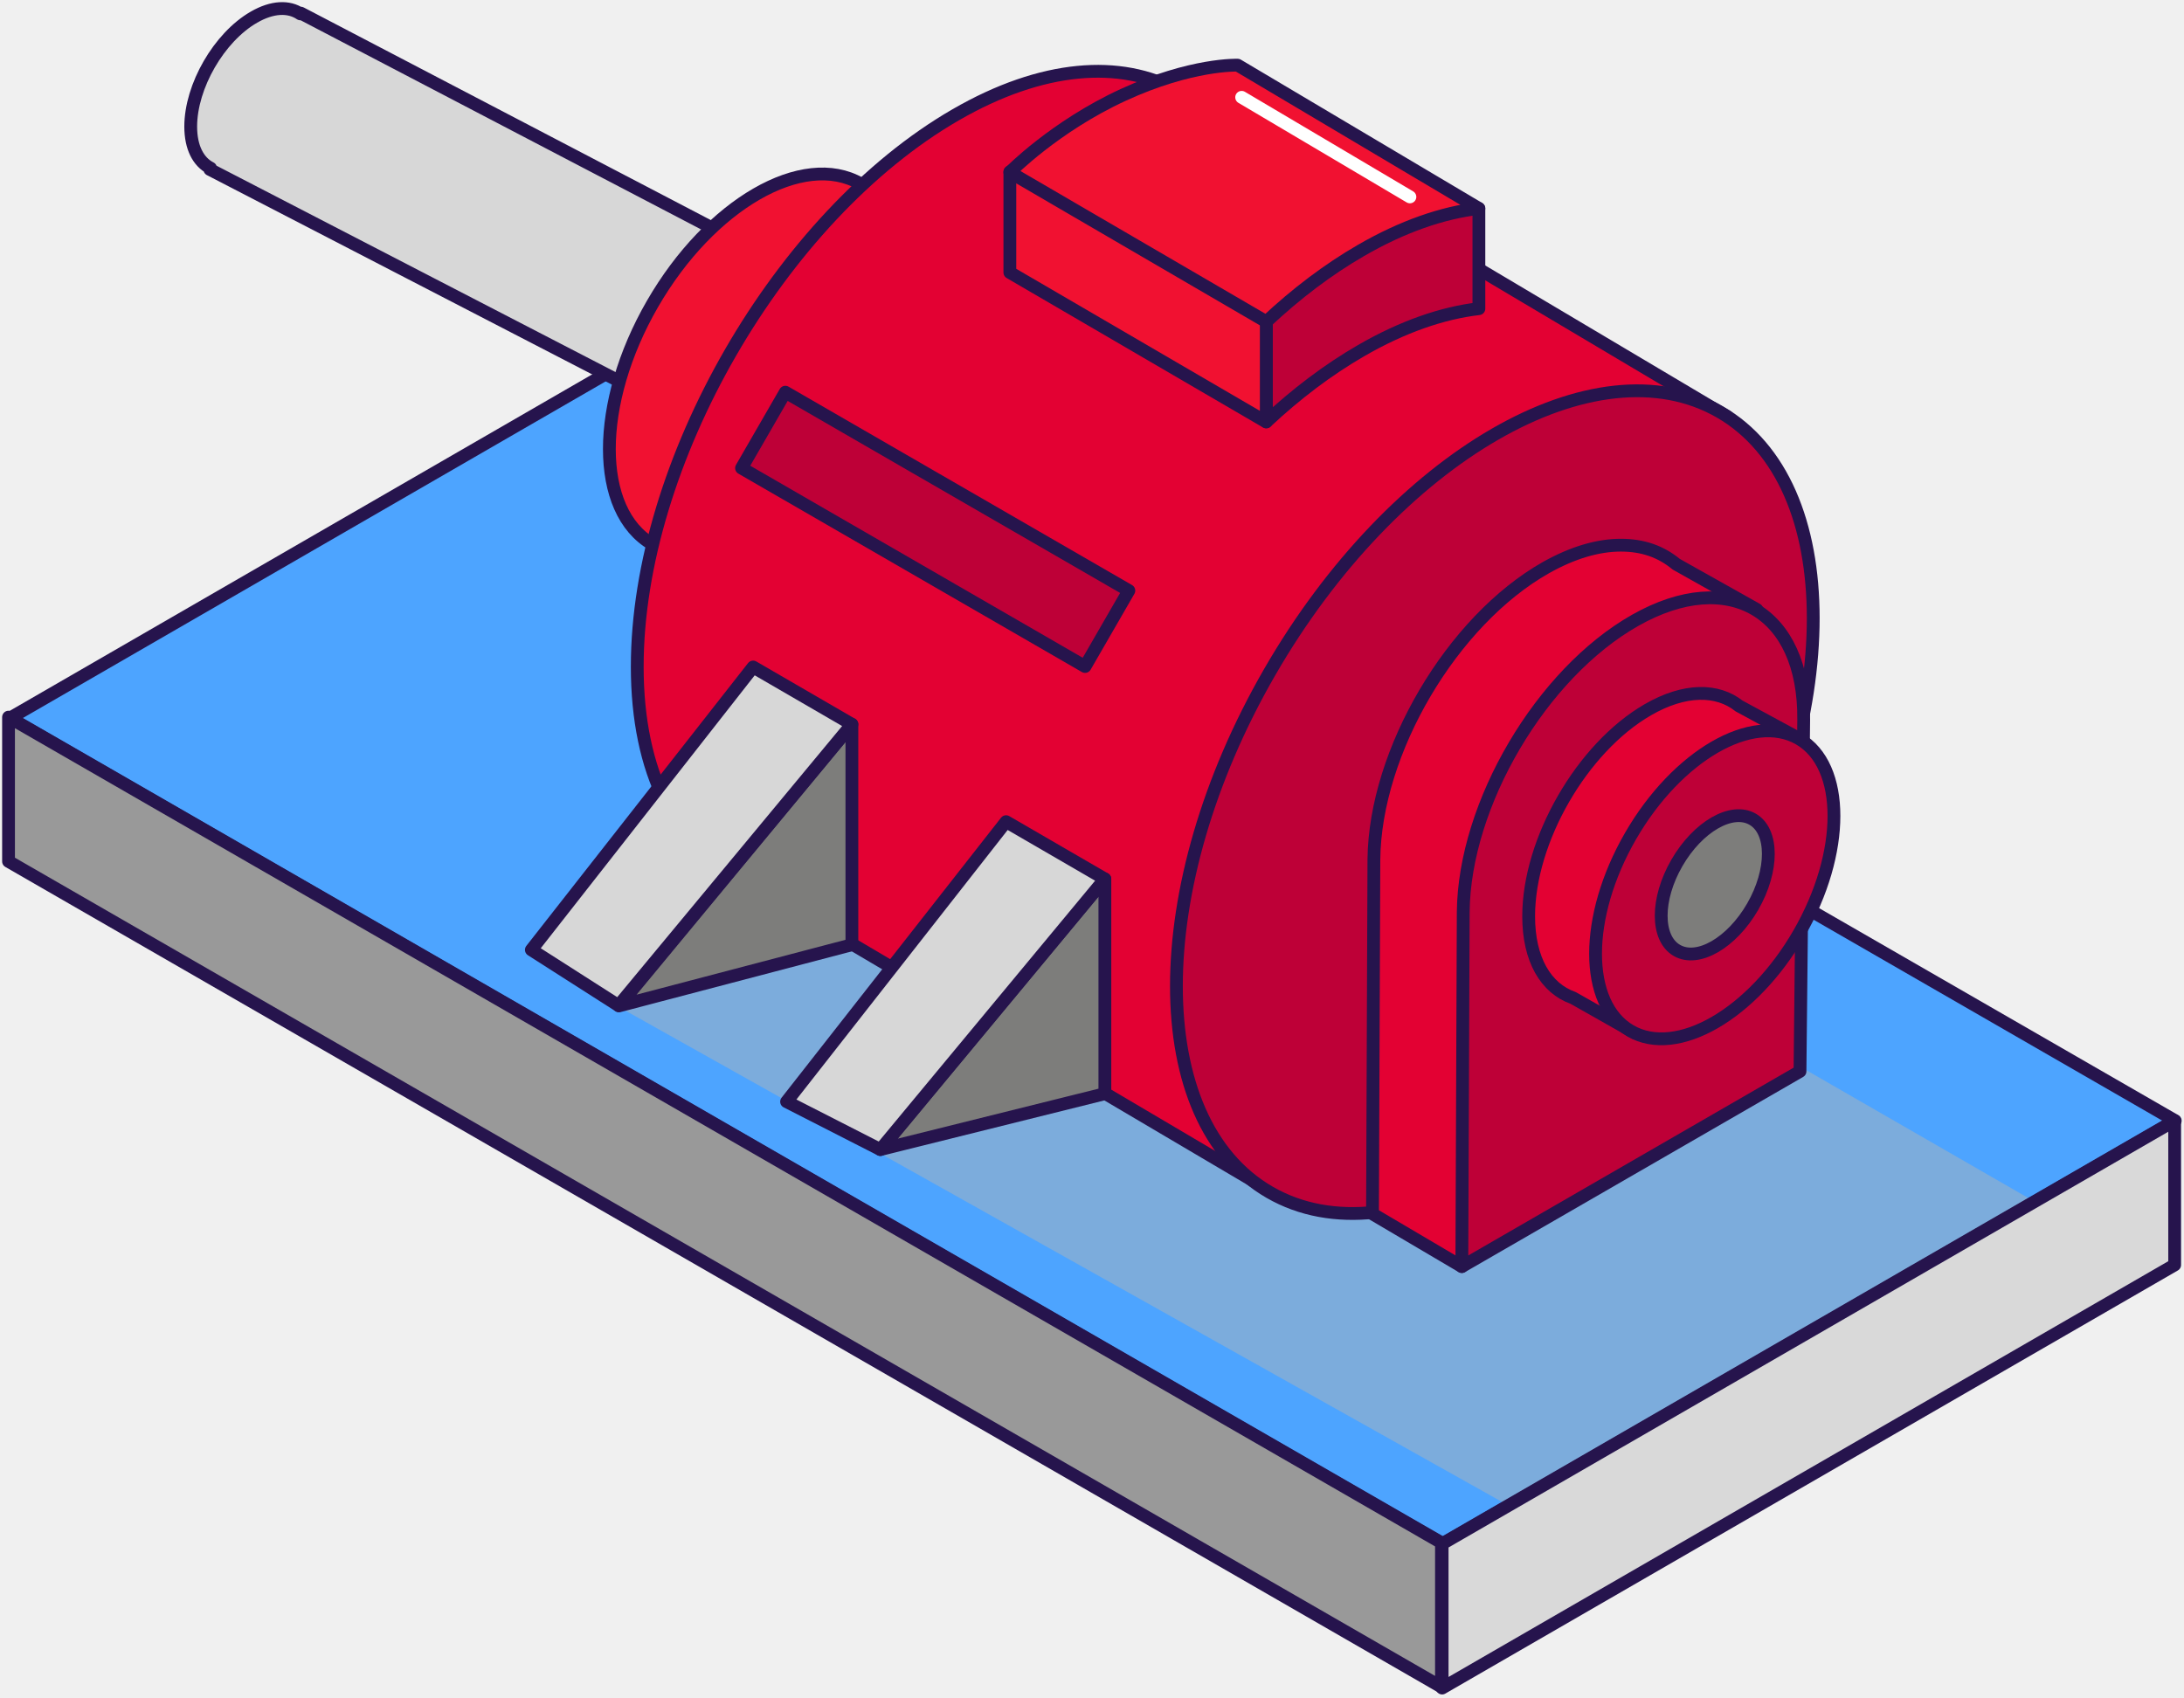
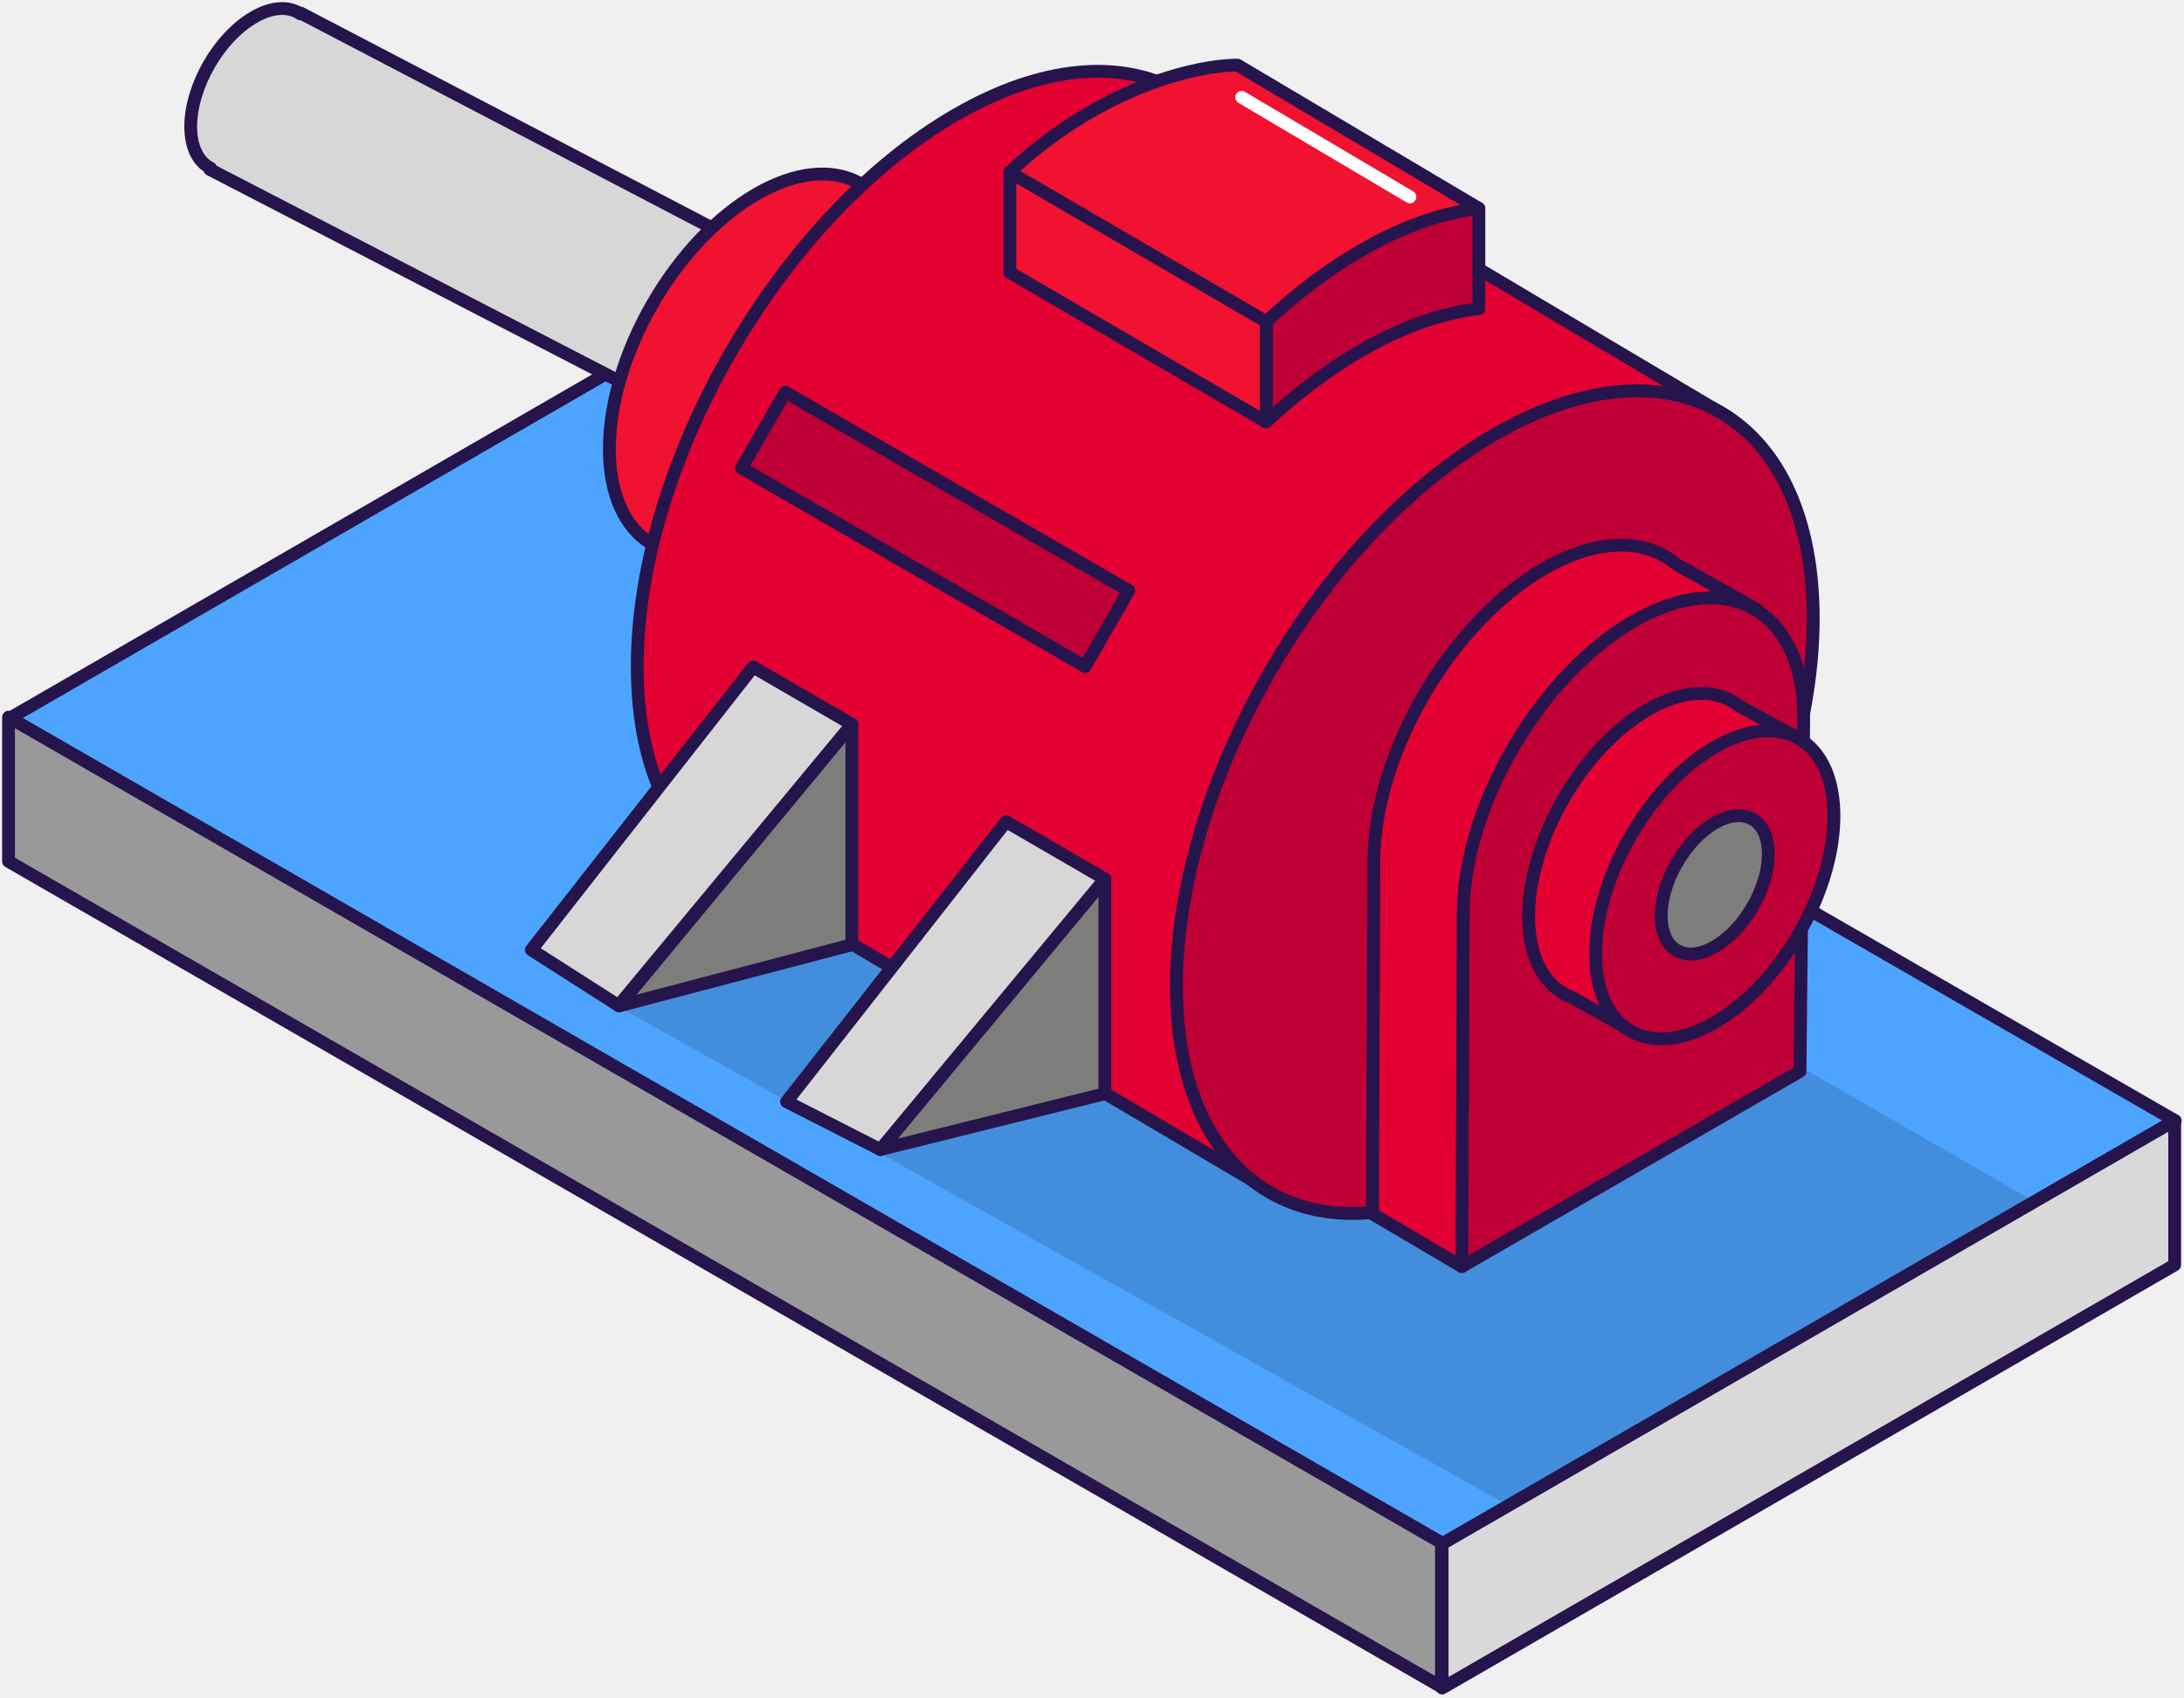
- <svg xmlns="http://www.w3.org/2000/svg" width="256" height="199" fill="none">
-   <path d="M169.098 180.996L1.145 84.198 87.01 34.592l167.963 96.797-85.875 49.607z" fill="#4DA4FF" stroke="#26144D" stroke-width="1.5" stroke-linecap="round" stroke-linejoin="round" />
-   <path d="M238.856 141.084l-62.218 35.319-104.32-58.476 84.906-23.858 81.632 47.015z" fill="#B2B4B3" opacity=".46" />
-   <path d="M168.963 197.773L1 100.986V84.073l167.963 96.788v16.912z" fill="#999" stroke="#26144D" stroke-width="1.5" stroke-linecap="round" stroke-linejoin="round" />
-   <path d="M254.906 148.292l-85.865 49.607v-16.912l85.865-49.607v16.912z" fill="#D9D9D9" stroke="#26144D" stroke-width="1.5" stroke-linecap="round" stroke-linejoin="round" />
-   <path d="M94.234 32.35L84.17 50.683l-59.575-30.82.087-.154c-1.43-.725-2.327-2.416-2.327-4.87 0-4.717 3.312-10.467 7.408-12.825C31.916.767 33.858.709 35.21 1.627l.048-.087 58.976 30.81z" fill="#D7D7D7" stroke="#26144D" stroke-width="1.5" stroke-linecap="round" stroke-linejoin="round" />
-   <path d="M100.869 49.723c6.735-11.671 6.734-24.287-.001-28.178-6.736-3.891-17.655 2.416-24.39 14.088-6.734 11.671-6.734 24.287.002 28.178 6.735 3.89 17.655-2.416 24.389-14.088z" fill="#F11131" stroke="#26144D" stroke-width="1.5" stroke-linecap="round" stroke-linejoin="round" />
-   <path d="M74.695 78.149c0 12.467 4.579 21.058 11.9 24.692l62.771 37.053 53.132-91.028-64.404-38.26-.029.048c-6.722-3.692-15.907-3.054-26.039 2.802-20.621 11.916-37.33 40.88-37.33 64.693z" fill="#E30133" stroke="#26144D" stroke-width="1.5" stroke-linecap="round" stroke-linejoin="round" />
-   <path d="M201.608 109.285c14.576-25.261 14.577-52.565.002-60.985-14.575-8.42-38.206 5.233-52.782 30.494-14.576 25.261-14.577 52.565-.002 60.985 14.575 8.419 38.206-5.233 52.782-30.494z" fill="#BE0037" stroke="#26144D" stroke-width="1.5" stroke-linecap="round" stroke-linejoin="round" />
-   <path d="M205.927 71.452l-5.023 12.052-22.852 54.796-6.703 10.186-10.47-6.175.164-41.557c.126-12.66 9.147-27.978 20.167-34.211 3.159-1.779 6.134-2.629 8.77-2.629 2.637 0 4.733.773 6.501 2.233l9.446 5.305z" fill="#E30133" stroke="#26144D" stroke-width="1.5" stroke-linecap="round" stroke-linejoin="round" />
-   <path d="M178.053 138.3l22.852-54.796" stroke="#26144D" stroke-width="1.5" stroke-linecap="round" stroke-linejoin="round" />
-   <path d="M210.989 125.601l-39.639 22.885.164-41.557c.116-12.66 9.147-27.978 20.167-34.211 11.02-6.234 19.858-1.015 19.742 11.645l-.434 41.238z" fill="#BE0037" stroke="#26144D" stroke-width="1.5" stroke-linecap="round" stroke-linejoin="round" />
-   <path d="M210.66 86.46l-3.603 6.552-11.397 20.779-4.018 7.306-7.253-4.108c-3.178-1.121-5.206-4.484-5.206-9.567 0-8.92 6.258-19.764 13.976-24.219 4.298-2.484 8.142-2.464 10.701-.425h.01l6.79 3.682z" fill="#E30133" stroke="#26144D" stroke-width="1.5" stroke-linecap="round" stroke-linejoin="round" />
-   <path d="M210.876 109.44c5.457-9.457 5.458-19.68.002-22.83-5.455-3.153-14.302 1.959-19.759 11.416-5.457 9.458-5.458 19.679-.002 22.831 5.456 3.152 14.302-1.96 19.759-11.417zM148.43 22.483v26.973c3.515-3.286 7.234-6.107 11.097-8.34 4.878-2.822 9.543-4.426 13.822-4.929V24.436l-24.919-1.953z" fill="#BE0037" stroke="#26144D" stroke-width="1.5" stroke-linecap="round" stroke-linejoin="round" />
-   <path d="M118.371 20.135v11.81l30.048 17.52.01-.009V22.483l-30.058-2.348z" fill="#F11131" stroke="#26144D" stroke-width="1.5" stroke-linecap="round" stroke-linejoin="round" />
-   <path d="M173.348 24.435c-4.279.503-8.944 2.107-13.822 4.929-3.863 2.232-7.591 5.064-11.097 8.35l-30.058-17.521s5.264-5.374 13.281-9.066c8.016-3.691 13.416-3.488 13.416-3.488l28.27 16.787.01.01z" fill="#F11131" stroke="#26144D" stroke-width="1.5" stroke-linecap="round" stroke-linejoin="round" />
-   <path d="M72.552 117.927l27.304-7.171V84.914l-27.304 33.013zm30.641 16.842l26.315-6.549v-25.175l-26.315 31.724z" fill="#7D7D7B" stroke="#26144D" stroke-width="1.5" stroke-linecap="round" stroke-linejoin="round" />
-   <path d="M99.856 84.914l-11.58-6.717-25.992 33.158 10.219 6.533 27.353-32.974zm29.652 18.131l-11.58-6.717L92.2 129.155l10.994 5.614 26.314-31.724z" fill="#D7D7D7" stroke="#26144D" stroke-width="1.5" stroke-linecap="round" stroke-linejoin="round" />
-   <path d="M86.92 54.875l40.267 23.262 5.133-8.897-40.267-23.262-5.134 8.897z" fill="#BE0037" stroke="#26144D" stroke-width="1.5" stroke-linecap="round" stroke-linejoin="round" />
-   <path d="M205.44 106.299c2.451-4.248 2.449-8.84-.004-10.258-2.453-1.417-6.429.878-8.88 5.126-2.451 4.248-2.449 8.84.004 10.257 2.453 1.417 6.428-.878 8.88-5.125z" fill="#7D7D7B" stroke="#26144D" stroke-width="1.5" stroke-linecap="round" stroke-linejoin="round" />
-   <path d="M165.264 23.083l-19.723-11.675" stroke="#fff" stroke-width="1.5" stroke-linecap="round" stroke-linejoin="round" />
+ <svg xmlns="http://www.w3.org/2000/svg" width="256" height="199" viewBox="0 0 256 199" fill="none">
+   <path d="M169.098 180.996L1.145 84.198L87.01 34.592L254.973 131.389L169.098 180.996Z" fill="#4DA4FF" stroke="#26144D" stroke-width="1.5" stroke-linecap="round" stroke-linejoin="round" />
+   <g style="mix-blend-mode:multiply" opacity="0.46">
+     <path d="M238.856 141.084L176.638 176.403L72.318 117.927L157.224 94.069L238.856 141.084Z" fill="#B2B4B3" />
+   </g>
+   <path d="M168.963 197.773L1 100.986V84.073L168.963 180.861V197.773Z" fill="#999999" stroke="#26144D" stroke-width="1.5" stroke-linecap="round" stroke-linejoin="round" />
+   <path d="M254.906 148.292L169.041 197.899V180.987L254.906 131.38V148.292Z" fill="#D9D9D9" stroke="#26144D" stroke-width="1.5" stroke-linecap="round" stroke-linejoin="round" />
+   <path d="M94.234 32.35L84.17 50.683L24.595 19.864L24.682 19.709C23.253 18.984 22.355 17.293 22.355 14.838C22.355 10.122 25.667 4.372 29.763 2.014C31.916 0.767 33.858 0.709 35.21 1.627L35.258 1.54L94.234 32.35Z" fill="#D7D7D7" stroke="#26144D" stroke-width="1.5" stroke-linecap="round" stroke-linejoin="round" />
+   <path d="M100.869 49.723C107.604 38.052 107.603 25.436 100.868 21.545C94.132 17.654 83.213 23.961 76.478 35.633C69.744 47.304 69.744 59.92 76.48 63.811C83.215 67.702 94.135 61.395 100.869 49.723Z" fill="#F11131" stroke="#26144D" stroke-width="1.5" stroke-linecap="round" stroke-linejoin="round" />
+   <path d="M74.695 78.149C74.695 90.616 79.273 99.207 86.595 102.841L149.366 139.894L202.498 48.866L138.094 10.605L138.065 10.654C131.343 6.962 122.158 7.6 112.026 13.456C91.405 25.372 74.695 54.336 74.695 78.149Z" fill="#E30133" stroke="#26144D" stroke-width="1.5" stroke-linecap="round" stroke-linejoin="round" />
+   <path d="M201.608 109.285C216.184 84.023 216.185 56.72 201.61 48.3C187.035 39.88 163.404 53.533 148.828 78.794C134.252 104.055 134.251 131.359 148.826 139.779C163.401 148.198 187.032 134.546 201.608 109.285Z" fill="#BE0037" stroke="#26144D" stroke-width="1.5" stroke-linecap="round" stroke-linejoin="round" />
+   <path d="M205.927 71.452L200.904 83.504L178.052 138.3L171.349 148.486L160.879 142.311L161.043 100.754C161.169 88.094 170.19 72.776 181.21 66.543C184.369 64.764 187.344 63.914 189.98 63.914C192.617 63.914 194.713 64.687 196.481 66.147L205.927 71.452Z" fill="#E30133" stroke="#26144D" stroke-width="1.5" stroke-linecap="round" stroke-linejoin="round" />
+   <path d="M178.053 138.3L200.905 83.504" stroke="#26144D" stroke-width="1.5" stroke-linecap="round" stroke-linejoin="round" />
+   <path d="M210.989 125.601L171.35 148.486L171.514 106.929C171.63 94.269 180.661 78.951 191.681 72.718C202.701 66.484 211.539 71.703 211.423 84.363L210.989 125.601Z" fill="#BE0037" stroke="#26144D" stroke-width="1.5" stroke-linecap="round" stroke-linejoin="round" />
+   <path d="M210.66 86.46L207.057 93.012L195.66 113.791L191.642 121.097L184.389 116.989C181.211 115.868 179.183 112.505 179.183 107.422C179.183 98.502 185.441 87.658 193.159 83.203C197.457 80.719 201.301 80.739 203.86 82.778H203.87L210.66 86.46Z" fill="#E30133" stroke="#26144D" stroke-width="1.5" stroke-linecap="round" stroke-linejoin="round" />
+   <path d="M210.876 109.44C216.333 99.983 216.334 89.761 210.878 86.609C205.423 83.457 196.576 88.569 191.119 98.026C185.662 107.484 185.661 117.705 191.117 120.857C196.573 124.009 205.419 118.897 210.876 109.44Z" fill="#BE0037" stroke="#26144D" stroke-width="1.5" stroke-linecap="round" stroke-linejoin="round" />
+   <path d="M148.43 22.483V49.456C151.945 46.17 155.664 43.349 159.527 41.116C164.405 38.294 169.07 36.69 173.349 36.187V24.436L148.43 22.483Z" fill="#BE0037" stroke="#26144D" stroke-width="1.5" stroke-linecap="round" stroke-linejoin="round" />
+   <path d="M118.371 20.135V31.945L148.419 49.466L148.429 49.456V22.483L118.371 20.135Z" fill="#F11131" stroke="#26144D" stroke-width="1.5" stroke-linecap="round" stroke-linejoin="round" />
+   <path d="M173.348 24.435C169.069 24.938 164.404 26.542 159.526 29.364C155.663 31.596 151.935 34.428 148.429 37.714L118.371 20.193C118.371 20.193 123.635 14.819 131.652 11.127C139.668 7.436 145.068 7.639 145.068 7.639L173.338 24.426L173.348 24.435Z" fill="#F11131" stroke="#26144D" stroke-width="1.5" stroke-linecap="round" stroke-linejoin="round" />
+   <path d="M72.552 117.927L99.856 110.756V84.914L72.552 117.927Z" fill="#7D7D7B" stroke="#26144D" stroke-width="1.5" stroke-linecap="round" stroke-linejoin="round" />
+   <path d="M103.193 134.769L129.508 128.22V103.045L103.193 134.769Z" fill="#7D7D7B" stroke="#26144D" stroke-width="1.5" stroke-linecap="round" stroke-linejoin="round" />
+   <path d="M99.856 84.914L88.275 78.197L62.284 111.355L72.503 117.888L99.856 84.914Z" fill="#D7D7D7" stroke="#26144D" stroke-width="1.5" stroke-linecap="round" stroke-linejoin="round" />
+   <path d="M129.508 103.045L117.928 96.328L92.2 129.155L103.194 134.769L129.508 103.045Z" fill="#D7D7D7" stroke="#26144D" stroke-width="1.5" stroke-linecap="round" stroke-linejoin="round" />
+   <path d="M86.919 54.875L127.187 78.137L132.32 69.24L92.053 45.978L86.919 54.875Z" fill="#BE0037" stroke="#26144D" stroke-width="1.5" stroke-linecap="round" stroke-linejoin="round" />
+   <path d="M205.44 106.299C207.891 102.051 207.889 97.458 205.436 96.041C202.983 94.624 199.007 96.919 196.556 101.167C194.105 105.415 194.107 110.007 196.56 111.424C199.013 112.841 202.988 110.546 205.44 106.299Z" fill="#7D7D7B" stroke="#26144D" stroke-width="1.5" stroke-linecap="round" stroke-linejoin="round" />
+   <path d="M165.264 23.083L145.541 11.408" stroke="white" stroke-width="1.5" stroke-linecap="round" stroke-linejoin="round" />
</svg>
